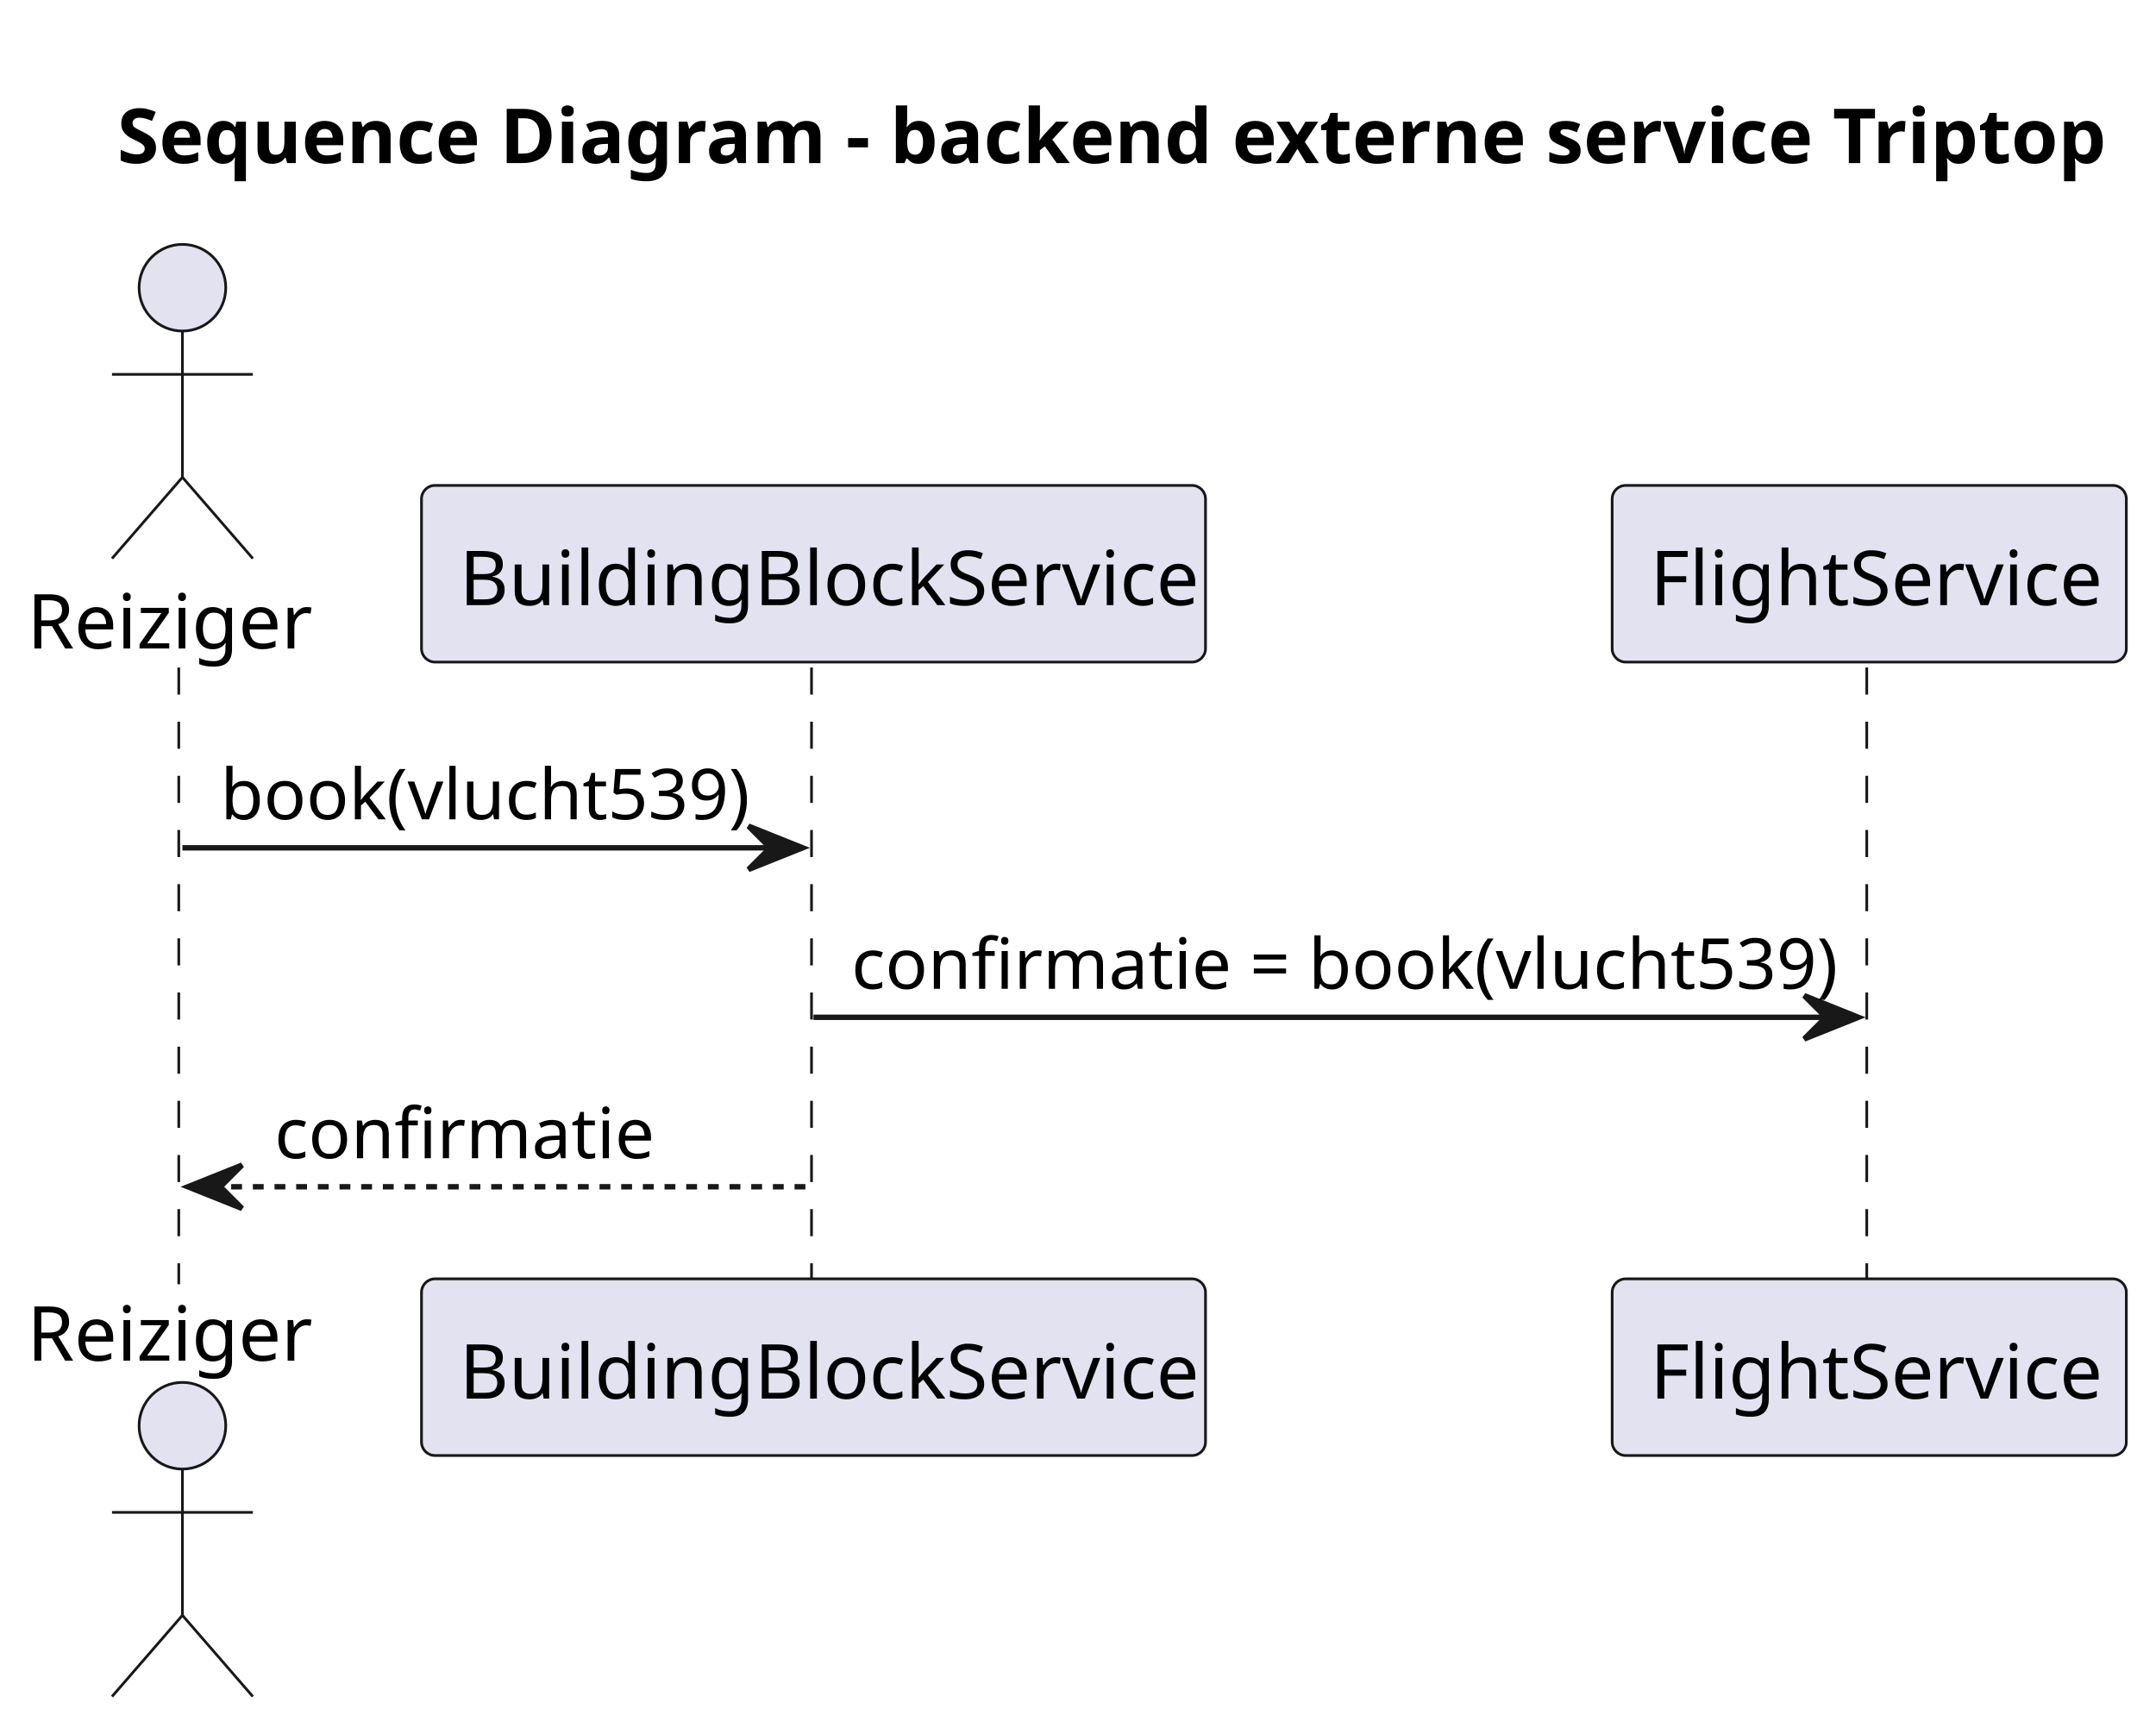
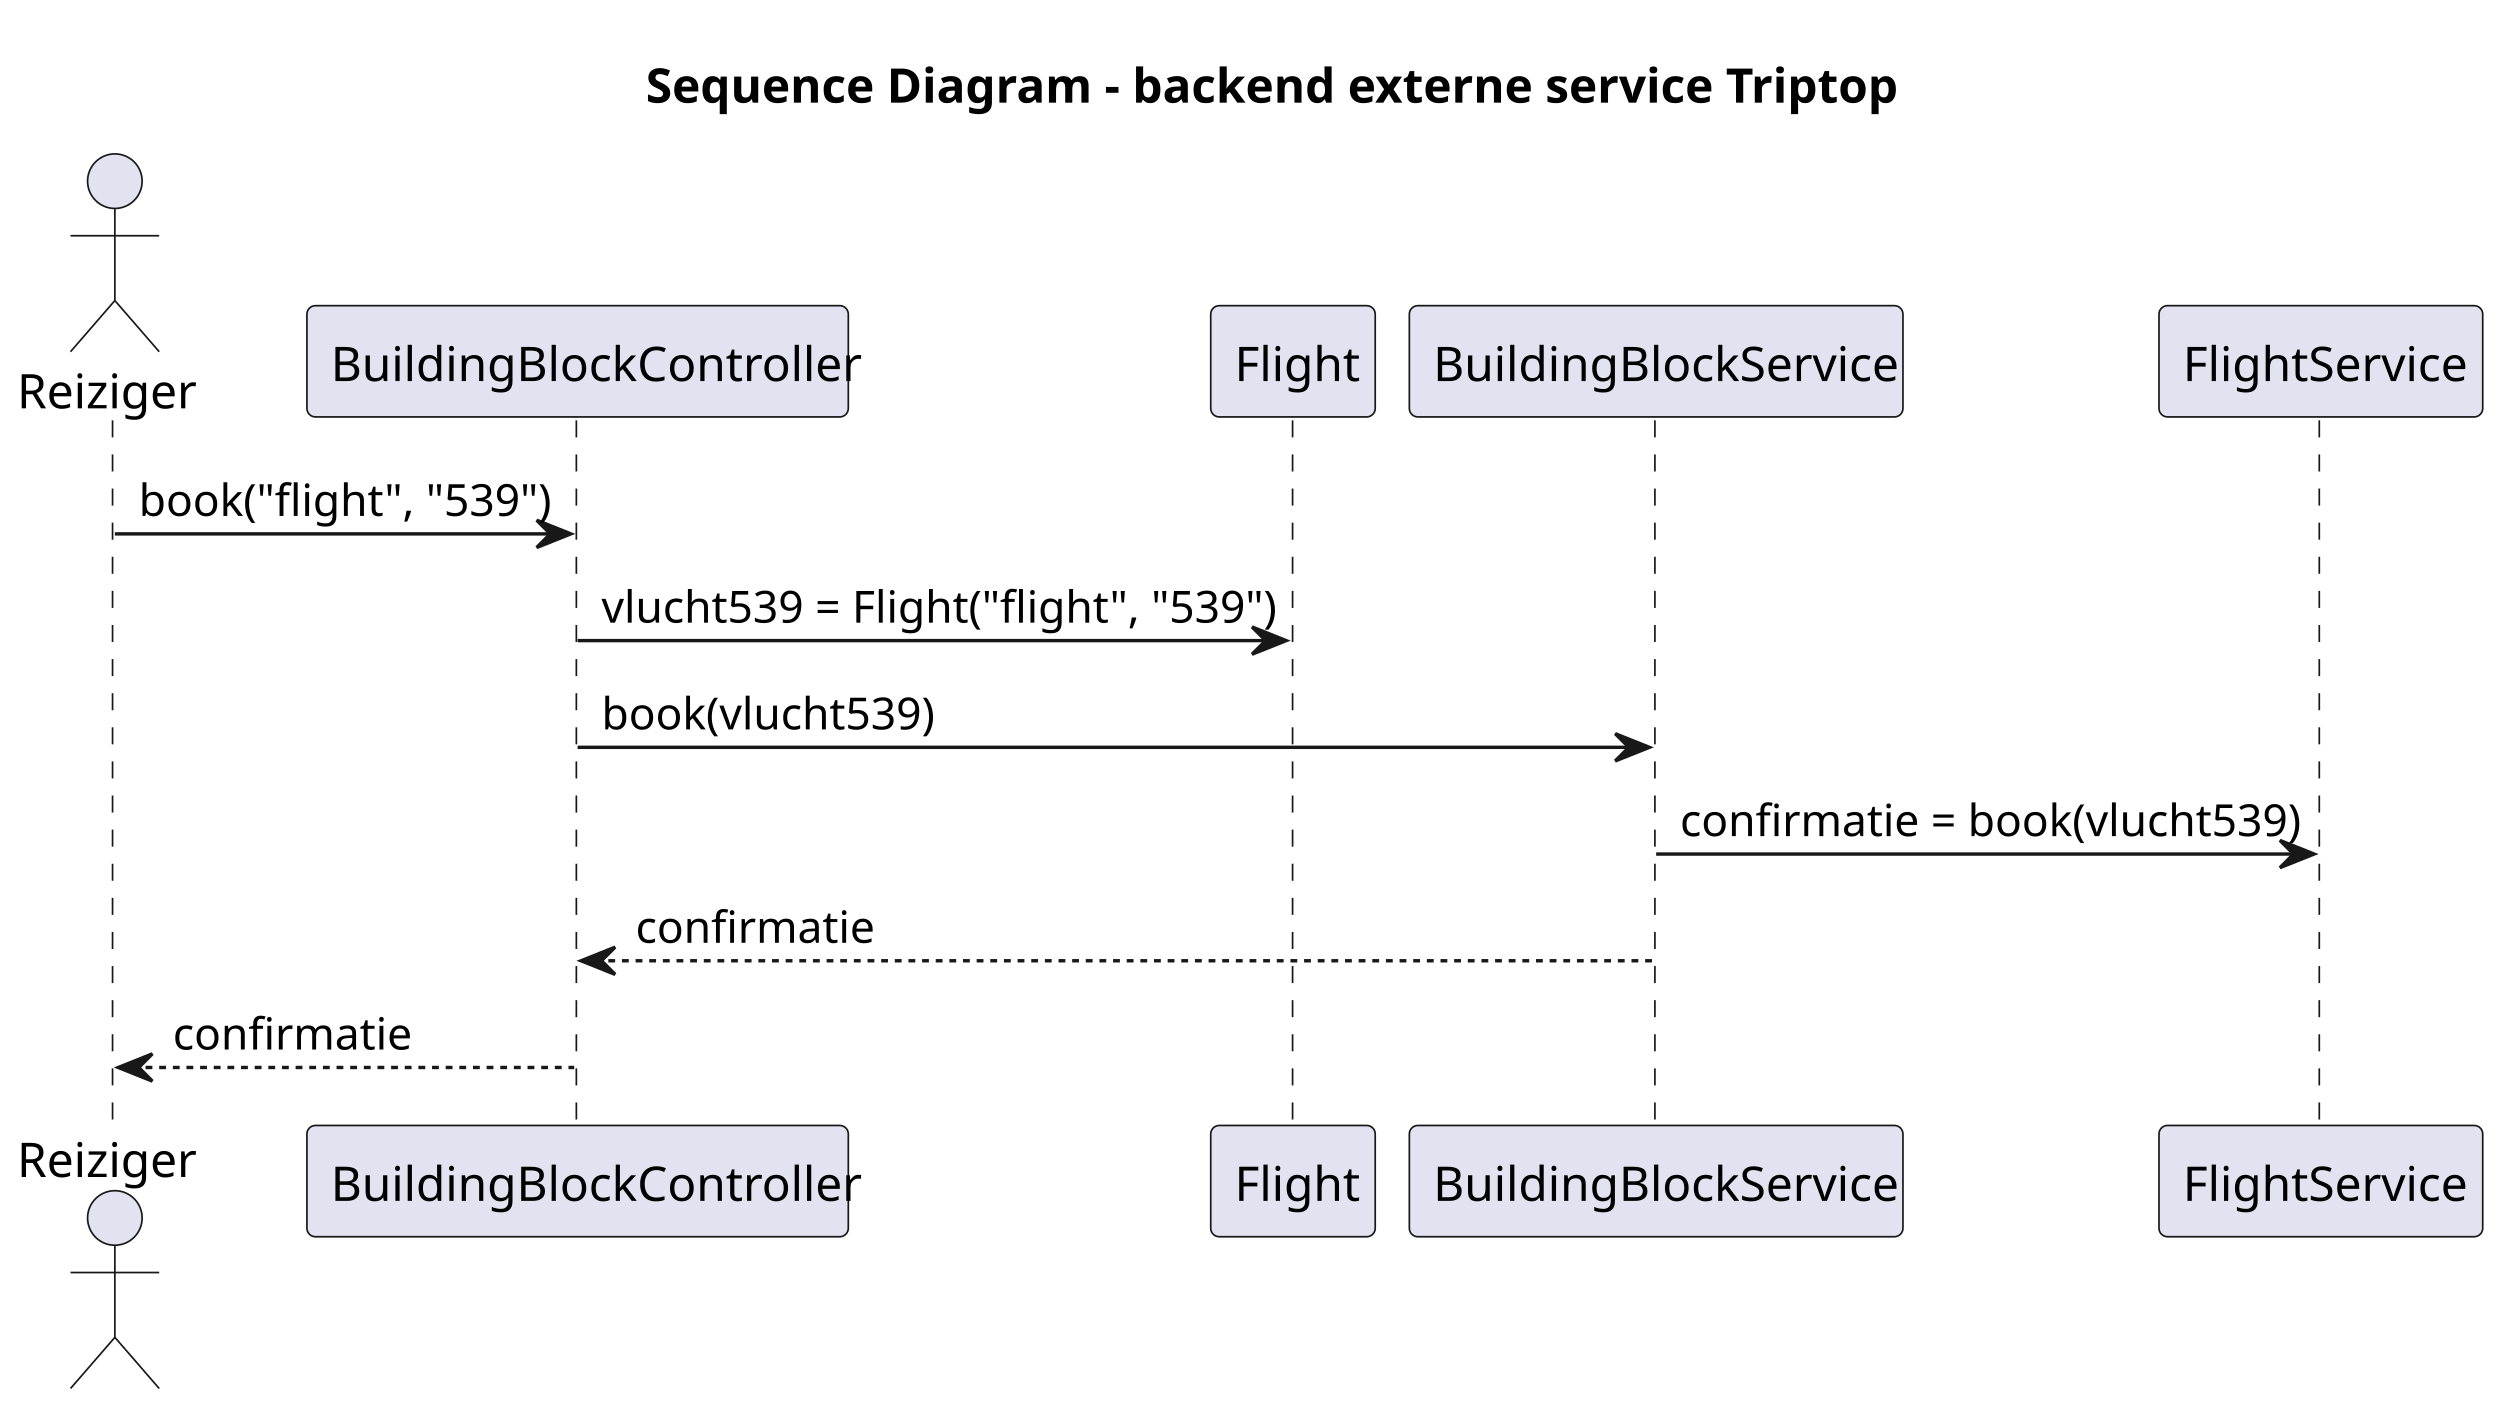
- <svg xmlns="http://www.w3.org/2000/svg" contentStyleType="text/css" height="320px" preserveAspectRatio="none" style="width:398px;height:320px;background:#FFFFFF;" version="1.1" viewBox="0 0 398 320" width="398px" zoomAndPan="magnify">
+ <svg xmlns="http://www.w3.org/2000/svg" contentStyleType="text/css" height="414px" preserveAspectRatio="none" style="width:733px;height:414px;background:#FFFFFF;" version="1.1" viewBox="0 0 733 414" width="733px" zoomAndPan="magnify">
  <defs />
  <g>
-     <text fill="#000000" font-family="sans-serif" font-size="14" font-weight="bold" lengthAdjust="spacing" textLength="353.24" x="21.642" y="30.107">Sequence Diagram - backend externe service Triptop</text>
-     <line style="stroke:#181818;stroke-width:0.5;stroke-dasharray:5.0,5.0;" x1="33" x2="33" y1="123.242" y2="237.115" />
-     <line style="stroke:#181818;stroke-width:0.5;stroke-dasharray:5.0,5.0;" x1="149.809" x2="149.809" y1="123.242" y2="237.115" />
-     <line style="stroke:#181818;stroke-width:0.5;stroke-dasharray:5.0,5.0;" x1="344.607" x2="344.607" y1="123.242" y2="237.115" />
+     <text fill="#000000" font-family="sans-serif" font-size="14" font-weight="bold" lengthAdjust="spacing" textLength="353.24" x="189.347" y="30.107">Sequence Diagram - backend externe service Triptop</text>
+     <line style="stroke:#181818;stroke-width:0.5;stroke-dasharray:5.0,5.0;" x1="33" x2="33" y1="123.242" y2="330.988" />
+     <line style="stroke:#181818;stroke-width:0.5;stroke-dasharray:5.0,5.0;" x1="168.988" x2="168.988" y1="123.242" y2="330.988" />
+     <line style="stroke:#181818;stroke-width:0.5;stroke-dasharray:5.0,5.0;" x1="378.984" x2="378.984" y1="123.242" y2="330.988" />
+     <line style="stroke:#181818;stroke-width:0.5;stroke-dasharray:5.0,5.0;" x1="485.219" x2="485.219" y1="123.242" y2="330.988" />
+     <line style="stroke:#181818;stroke-width:0.5;stroke-dasharray:5.0,5.0;" x1="680.017" x2="680.017" y1="123.242" y2="330.988" />
    <text fill="#000000" font-family="sans-serif" font-size="14" lengthAdjust="spacing" textLength="51.352" x="5" y="119.728">Reiziger</text>
    <ellipse cx="33.676" cy="53.121" fill="#E2E2F0" rx="8" ry="8" style="stroke:#181818;stroke-width:0.5;" />
    <path d="M33.676,61.121 L33.676,88.121 M20.676,69.121 L46.676,69.121 M33.676,88.121 L20.676,103.121 M33.676,88.121 L46.676,103.121 " fill="none" style="stroke:#181818;stroke-width:0.5;" />
-     <text fill="#000000" font-family="sans-serif" font-size="14" lengthAdjust="spacing" textLength="51.352" x="5" y="251.223">Reiziger</text>
-     <ellipse cx="33.676" cy="263.236" fill="#E2E2F0" rx="8" ry="8" style="stroke:#181818;stroke-width:0.5;" />
-     <path d="M33.676,271.236 L33.676,298.236 M20.676,279.236 L46.676,279.236 M33.676,298.236 L20.676,313.236 M33.676,298.236 L46.676,313.236 " fill="none" style="stroke:#181818;stroke-width:0.5;" />
-     <rect fill="#E2E2F0" height="32.621" rx="2.5" ry="2.5" style="stroke:#181818;stroke-width:0.5;" width="144.731" x="77.809" y="89.621" />
-     <text fill="#000000" font-family="sans-serif" font-size="14" lengthAdjust="spacing" textLength="130.731" x="84.809" y="111.728">BuildingBlockService</text>
-     <rect fill="#E2E2F0" height="32.621" rx="2.5" ry="2.5" style="stroke:#181818;stroke-width:0.5;" width="144.731" x="77.809" y="236.115" />
-     <text fill="#000000" font-family="sans-serif" font-size="14" lengthAdjust="spacing" textLength="130.731" x="84.809" y="258.223">BuildingBlockService</text>
-     <rect fill="#E2E2F0" height="32.621" rx="2.5" ry="2.5" style="stroke:#181818;stroke-width:0.5;" width="94.917" x="297.607" y="89.621" />
-     <text fill="#000000" font-family="sans-serif" font-size="14" lengthAdjust="spacing" textLength="80.917" x="304.607" y="111.728">FlightService</text>
-     <rect fill="#E2E2F0" height="32.621" rx="2.5" ry="2.5" style="stroke:#181818;stroke-width:0.5;" width="94.917" x="297.607" y="236.115" />
-     <text fill="#000000" font-family="sans-serif" font-size="14" lengthAdjust="spacing" textLength="80.917" x="304.607" y="258.223">FlightService</text>
-     <polygon fill="#181818" points="138.174,152.533,148.174,156.533,138.174,160.533,142.174,156.533" style="stroke:#181818;stroke-width:1.0;" />
-     <line style="stroke:#181818;stroke-width:1.0;" x1="33.676" x2="144.174" y1="156.533" y2="156.533" />
-     <text fill="#000000" font-family="sans-serif" font-size="13" lengthAdjust="spacing" textLength="92.498" x="40.676" y="151.27">book(vlucht539)</text>
-     <polygon fill="#181818" points="333.065,183.824,343.065,187.824,333.065,191.824,337.065,187.824" style="stroke:#181818;stroke-width:1.0;" />
-     <line style="stroke:#181818;stroke-width:1.0;" x1="150.174" x2="339.065" y1="187.824" y2="187.824" />
-     <text fill="#000000" font-family="sans-serif" font-size="13" lengthAdjust="spacing" textLength="170.892" x="157.174" y="182.561">confirmatie = book(vlucht539)</text>
-     <polygon fill="#181818" points="44.676,215.115,34.676,219.115,44.676,223.115,40.676,219.115" style="stroke:#181818;stroke-width:1.0;" />
-     <line style="stroke:#181818;stroke-width:1.0;stroke-dasharray:2.0,2.0;" x1="38.676" x2="149.174" y1="219.115" y2="219.115" />
-     <text fill="#000000" font-family="sans-serif" font-size="13" lengthAdjust="spacing" textLength="63.578" x="50.676" y="213.852">confirmatie</text>
+     <text fill="#000000" font-family="sans-serif" font-size="14" lengthAdjust="spacing" textLength="51.352" x="5" y="345.096">Reiziger</text>
+     <ellipse cx="33.676" cy="357.109" fill="#E2E2F0" rx="8" ry="8" style="stroke:#181818;stroke-width:0.5;" />
+     <path d="M33.676,365.109 L33.676,392.109 M20.676,373.109 L46.676,373.109 M33.676,392.109 L20.676,407.109 M33.676,392.109 L46.676,407.109 " fill="none" style="stroke:#181818;stroke-width:0.5;" />
+     <rect fill="#E2E2F0" height="32.621" rx="2.5" ry="2.5" style="stroke:#181818;stroke-width:0.5;" width="158.737" x="89.988" y="89.621" />
+     <text fill="#000000" font-family="sans-serif" font-size="14" lengthAdjust="spacing" textLength="144.737" x="96.988" y="111.728">BuildingBlockController</text>
+     <rect fill="#E2E2F0" height="32.621" rx="2.5" ry="2.5" style="stroke:#181818;stroke-width:0.5;" width="158.737" x="89.988" y="329.988" />
+     <text fill="#000000" font-family="sans-serif" font-size="14" lengthAdjust="spacing" textLength="144.737" x="96.988" y="352.096">BuildingBlockController</text>
+     <rect fill="#E2E2F0" height="32.621" rx="2.5" ry="2.5" style="stroke:#181818;stroke-width:0.5;" width="48.234" x="354.984" y="89.621" />
+     <text fill="#000000" font-family="sans-serif" font-size="14" lengthAdjust="spacing" textLength="34.234" x="361.984" y="111.728">Flight</text>
+     <rect fill="#E2E2F0" height="32.621" rx="2.5" ry="2.5" style="stroke:#181818;stroke-width:0.5;" width="48.234" x="354.984" y="329.988" />
+     <text fill="#000000" font-family="sans-serif" font-size="14" lengthAdjust="spacing" textLength="34.234" x="361.984" y="352.096">Flight</text>
+     <rect fill="#E2E2F0" height="32.621" rx="2.5" ry="2.5" style="stroke:#181818;stroke-width:0.5;" width="144.731" x="413.219" y="89.621" />
+     <text fill="#000000" font-family="sans-serif" font-size="14" lengthAdjust="spacing" textLength="130.731" x="420.219" y="111.728">BuildingBlockService</text>
+     <rect fill="#E2E2F0" height="32.621" rx="2.5" ry="2.5" style="stroke:#181818;stroke-width:0.5;" width="144.731" x="413.219" y="329.988" />
+     <text fill="#000000" font-family="sans-serif" font-size="14" lengthAdjust="spacing" textLength="130.731" x="420.219" y="352.096">BuildingBlockService</text>
+     <rect fill="#E2E2F0" height="32.621" rx="2.5" ry="2.5" style="stroke:#181818;stroke-width:0.5;" width="94.917" x="633.017" y="89.621" />
+     <text fill="#000000" font-family="sans-serif" font-size="14" lengthAdjust="spacing" textLength="80.917" x="640.017" y="111.728">FlightService</text>
+     <rect fill="#E2E2F0" height="32.621" rx="2.5" ry="2.5" style="stroke:#181818;stroke-width:0.5;" width="94.917" x="633.017" y="329.988" />
+     <text fill="#000000" font-family="sans-serif" font-size="14" lengthAdjust="spacing" textLength="80.917" x="640.017" y="352.096">FlightService</text>
+     <polygon fill="#181818" points="157.356,152.533,167.356,156.533,157.356,160.533,161.356,156.533" style="stroke:#181818;stroke-width:1.0;" />
+     <line style="stroke:#181818;stroke-width:1.0;" x1="33.676" x2="163.356" y1="156.533" y2="156.533" />
+     <text fill="#000000" font-family="sans-serif" font-size="13" lengthAdjust="spacing" textLength="111.681" x="40.676" y="151.27">book("flight", "539")</text>
+     <polygon fill="#181818" points="367.102,183.824,377.102,187.824,367.102,191.824,371.102,187.824" style="stroke:#181818;stroke-width:1.0;" />
+     <line style="stroke:#181818;stroke-width:1.0;" x1="169.356" x2="373.102" y1="187.824" y2="187.824" />
+     <text fill="#000000" font-family="sans-serif" font-size="13" lengthAdjust="spacing" textLength="185.745" x="176.356" y="182.561">vlucht539 = Flight("flight", "539")</text>
+     <polygon fill="#181818" points="473.584,215.115,483.584,219.115,473.584,223.115,477.584,219.115" style="stroke:#181818;stroke-width:1.0;" />
+     <line style="stroke:#181818;stroke-width:1.0;" x1="169.356" x2="479.584" y1="219.115" y2="219.115" />
+     <text fill="#000000" font-family="sans-serif" font-size="13" lengthAdjust="spacing" textLength="92.498" x="176.356" y="213.852">book(vlucht539)</text>
+     <polygon fill="#181818" points="668.476,246.406,678.476,250.406,668.476,254.406,672.476,250.406" style="stroke:#181818;stroke-width:1.0;" />
+     <line style="stroke:#181818;stroke-width:1.0;" x1="485.584" x2="674.476" y1="250.406" y2="250.406" />
+     <text fill="#000000" font-family="sans-serif" font-size="13" lengthAdjust="spacing" textLength="170.892" x="492.584" y="245.144">confirmatie = book(vlucht539)</text>
+     <polygon fill="#181818" points="180.356,277.697,170.356,281.697,180.356,285.697,176.356,281.697" style="stroke:#181818;stroke-width:1.0;" />
+     <line style="stroke:#181818;stroke-width:1.0;stroke-dasharray:2.0,2.0;" x1="174.356" x2="484.584" y1="281.697" y2="281.697" />
+     <text fill="#000000" font-family="sans-serif" font-size="13" lengthAdjust="spacing" textLength="63.578" x="186.356" y="276.435">confirmatie</text>
+     <polygon fill="#181818" points="44.676,308.988,34.676,312.988,44.676,316.988,40.676,312.988" style="stroke:#181818;stroke-width:1.0;" />
+     <line style="stroke:#181818;stroke-width:1.0;stroke-dasharray:2.0,2.0;" x1="38.676" x2="168.356" y1="312.988" y2="312.988" />
+     <text fill="#000000" font-family="sans-serif" font-size="13" lengthAdjust="spacing" textLength="63.578" x="50.676" y="307.726">confirmatie</text>
  </g>
</svg>
